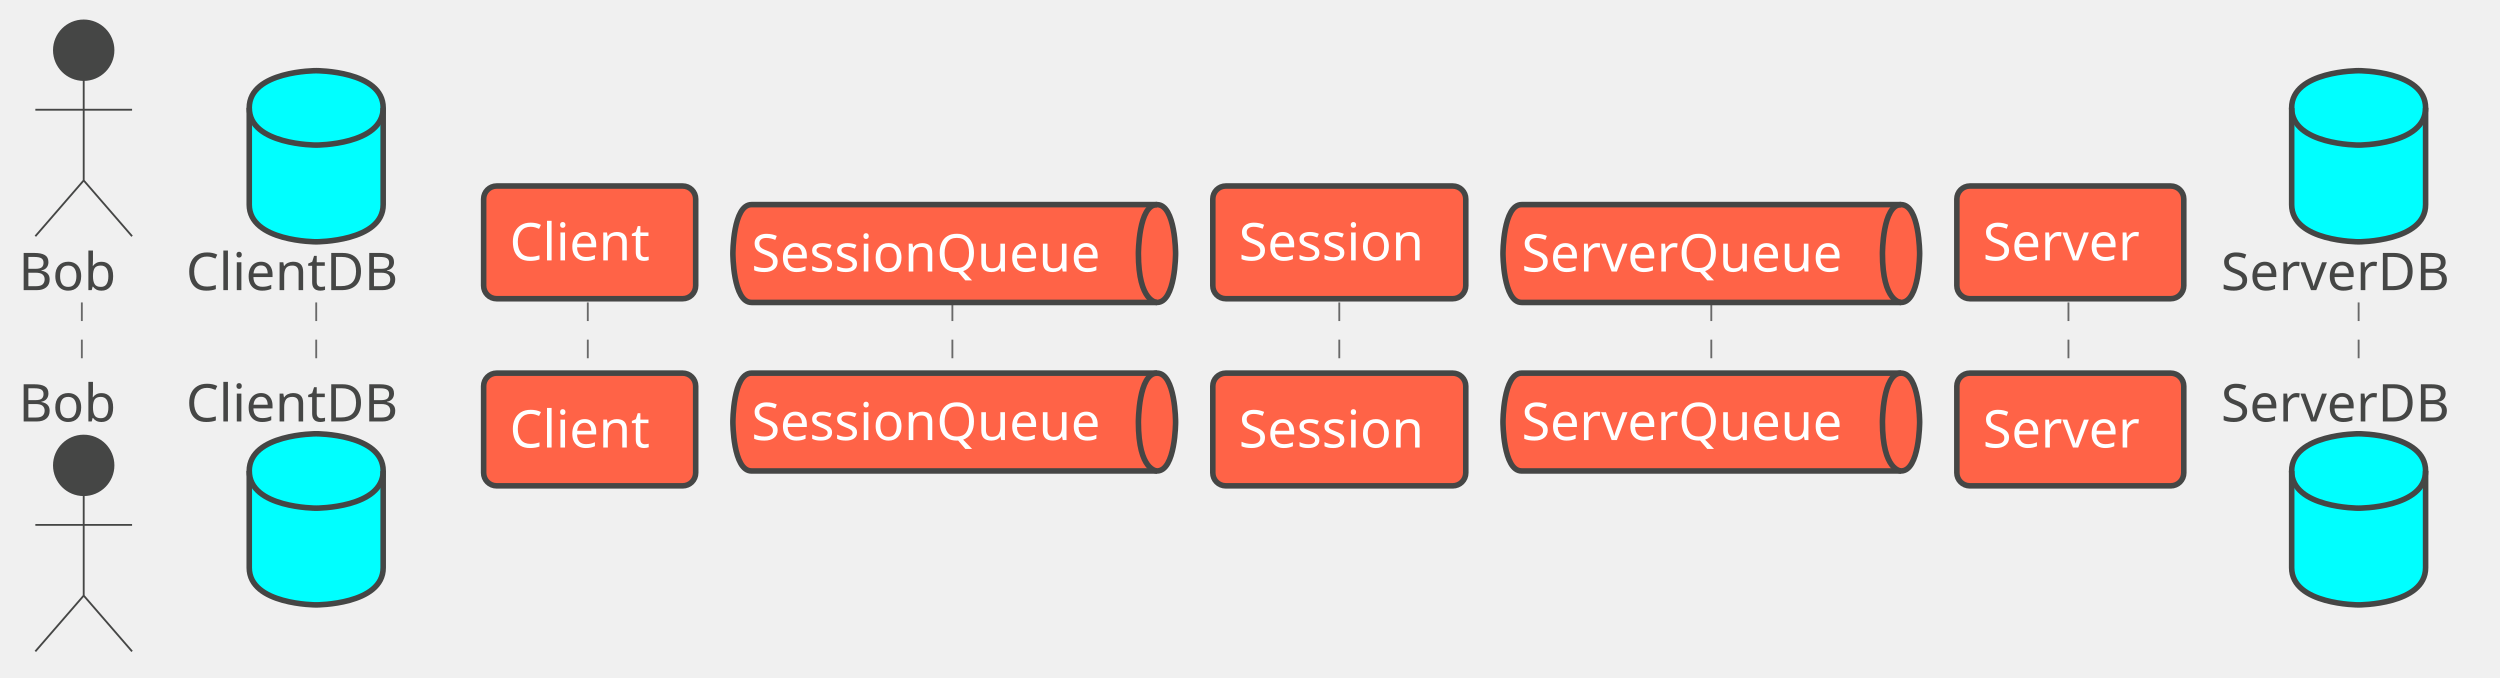
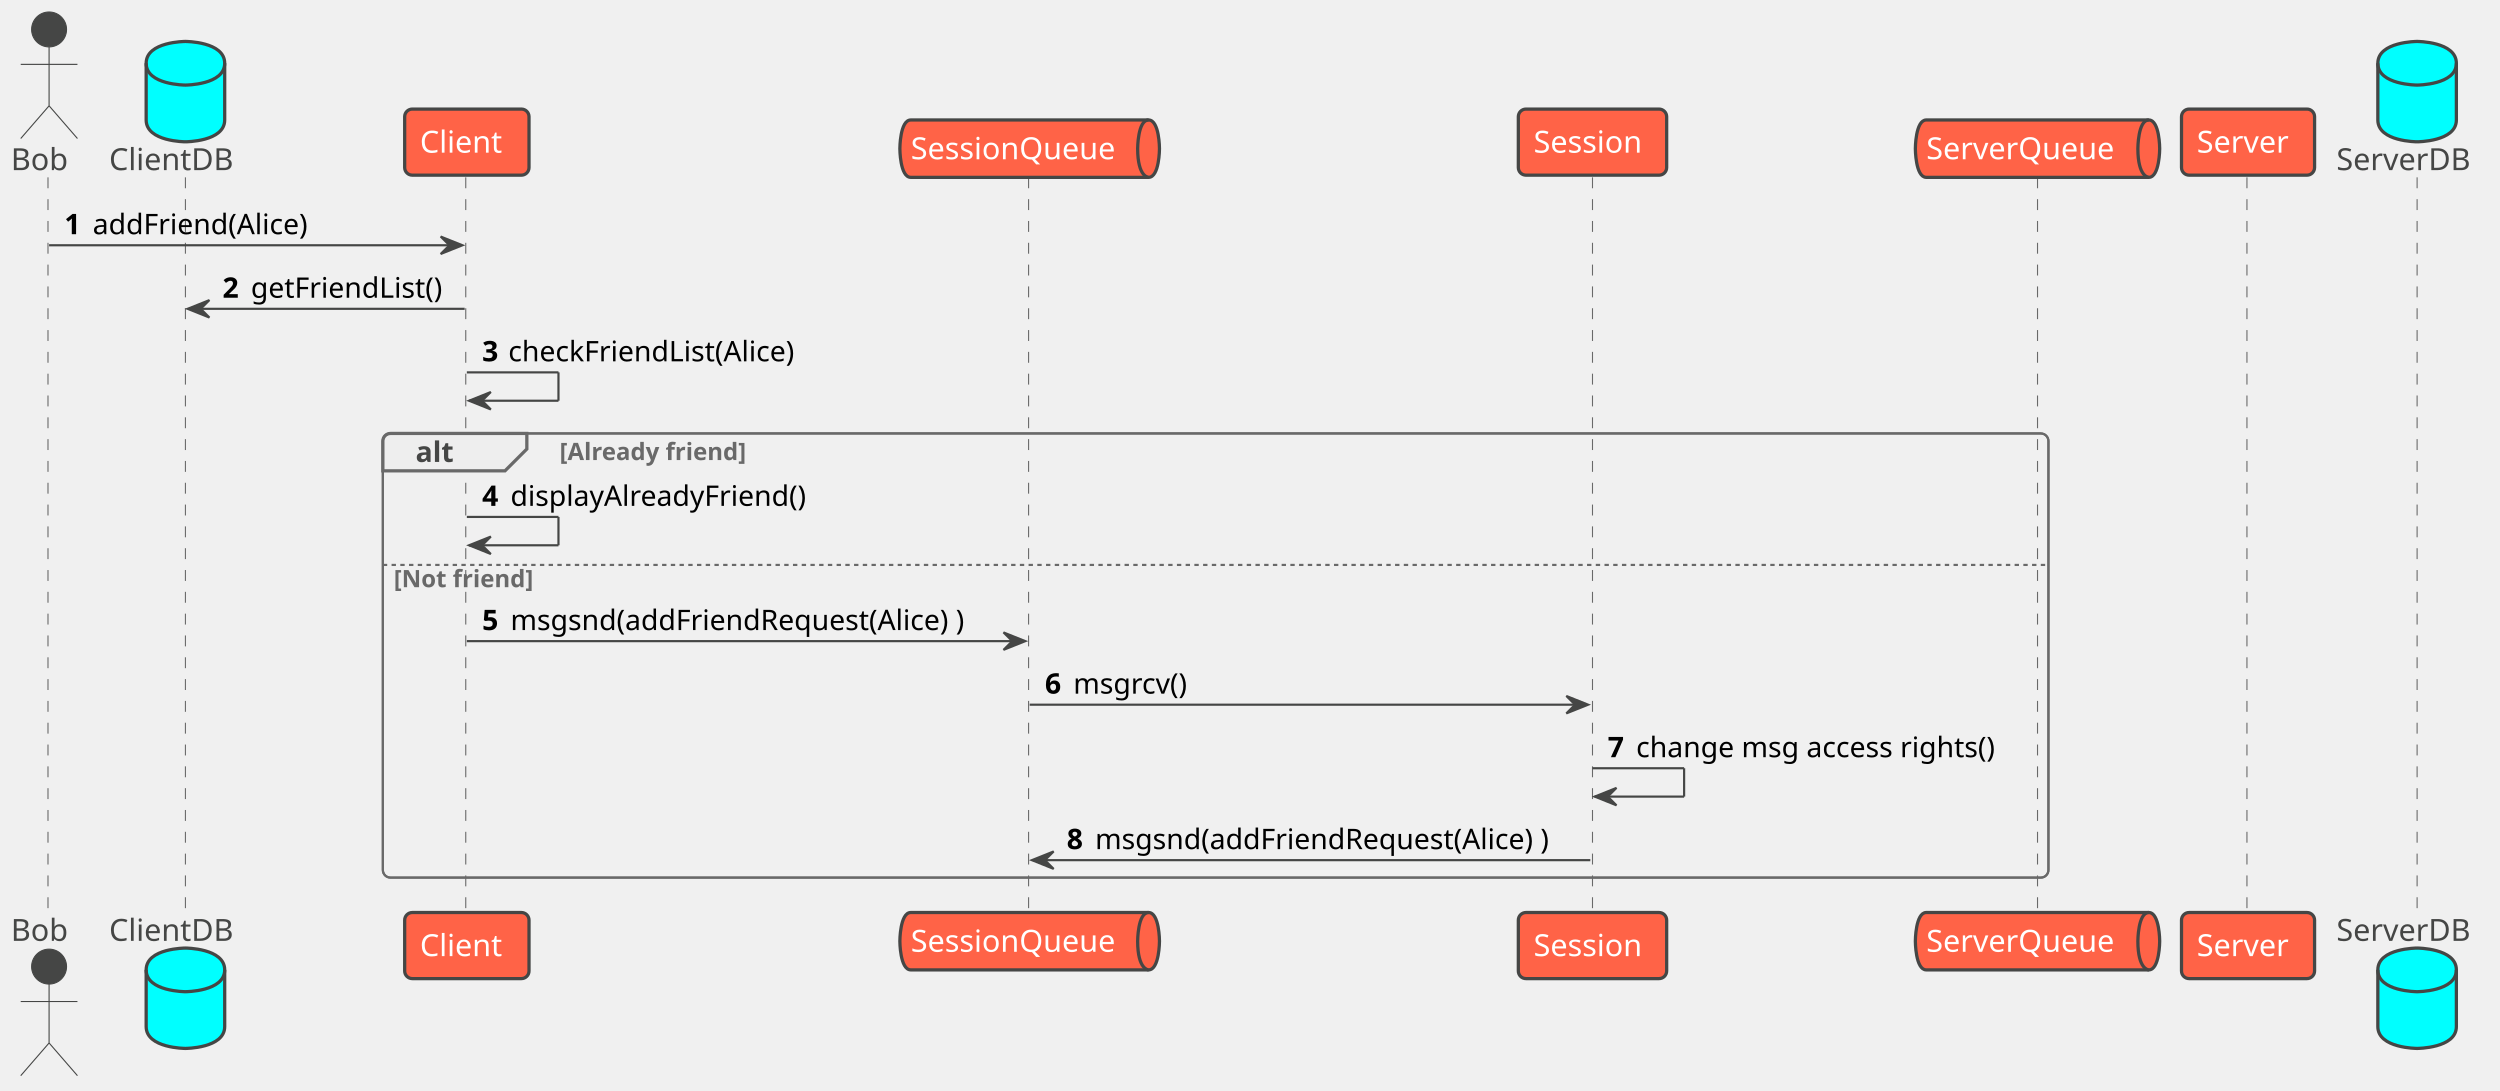
- <svg xmlns="http://www.w3.org/2000/svg" contentStyleType="text/css" height="182px" preserveAspectRatio="none" style="width:672px;height:182px;background:#FFFFFF;" version="1.1" viewBox="0 0 672 182" width="672px" zoomAndPan="magnify">
+ <svg xmlns="http://www.w3.org/2000/svg" contentStyleType="text/css" height="500px" preserveAspectRatio="none" style="width:1146px;height:500px;background:#FFFFFF;" version="1.1" viewBox="0 0 1146 500" width="1146px" zoomAndPan="magnify">
  <defs />
  <g>
-     <line style="stroke:#696969;stroke-width:0.5;stroke-dasharray:5.0,5.0;" x1="22" x2="22" y1="81.297" y2="101.297" />
-     <line style="stroke:#696969;stroke-width:0.5;stroke-dasharray:5.0,5.0;" x1="85" x2="85" y1="81.297" y2="101.297" />
-     <line style="stroke:#696969;stroke-width:0.5;stroke-dasharray:5.0,5.0;" x1="158" x2="158" y1="81.297" y2="101.297" />
-     <line style="stroke:#696969;stroke-width:0.5;stroke-dasharray:5.0,5.0;" x1="256" x2="256" y1="81.297" y2="101.297" />
-     <line style="stroke:#696969;stroke-width:0.5;stroke-dasharray:5.0,5.0;" x1="360" x2="360" y1="81.297" y2="101.297" />
-     <line style="stroke:#696969;stroke-width:0.5;stroke-dasharray:5.0,5.0;" x1="460" x2="460" y1="81.297" y2="101.297" />
-     <line style="stroke:#696969;stroke-width:0.5;stroke-dasharray:5.0,5.0;" x1="556" x2="556" y1="81.297" y2="101.297" />
-     <line style="stroke:#696969;stroke-width:0.5;stroke-dasharray:5.0,5.0;" x1="634" x2="634" y1="81.297" y2="101.297" />
+     <rect fill="none" height="203.602" rx="3.5" ry="3.5" style="stroke:#696969;stroke-width:1.0;" width="763.5" x="175.5" y="198.695" />
+     <line style="stroke:#696969;stroke-width:0.5;stroke-dasharray:5.0,5.0;" x1="22" x2="22" y1="81.297" y2="419.297" />
+     <line style="stroke:#696969;stroke-width:0.5;stroke-dasharray:5.0,5.0;" x1="85" x2="85" y1="81.297" y2="419.297" />
+     <line style="stroke:#696969;stroke-width:0.5;stroke-dasharray:5.0,5.0;" x1="213.5" x2="213.5" y1="81.297" y2="419.297" />
+     <line style="stroke:#696969;stroke-width:0.5;stroke-dasharray:5.0,5.0;" x1="471.5" x2="471.5" y1="81.297" y2="419.297" />
+     <line style="stroke:#696969;stroke-width:0.5;stroke-dasharray:5.0,5.0;" x1="730" x2="730" y1="81.297" y2="419.297" />
+     <line style="stroke:#696969;stroke-width:0.5;stroke-dasharray:5.0,5.0;" x1="934" x2="934" y1="81.297" y2="419.297" />
+     <line style="stroke:#696969;stroke-width:0.5;stroke-dasharray:5.0,5.0;" x1="1030" x2="1030" y1="81.297" y2="419.297" />
+     <line style="stroke:#696969;stroke-width:0.5;stroke-dasharray:5.0,5.0;" x1="1108" x2="1108" y1="81.297" y2="419.297" />
    <text fill="#454645" font-family="sans-serif" font-size="14" lengthAdjust="spacing" textLength="29" x="5" y="77.995">Bob</text>
    <ellipse cx="22.5" cy="13.5" fill="#454645" rx="8" ry="8" style="stroke:#454645;stroke-width:0.5;" />
    <path d="M22.5,21.5 L22.5,48.5 M9.5,29.5 L35.5,29.5 M22.5,48.5 L9.5,63.5 M22.5,48.5 L35.5,63.5 " fill="none" style="stroke:#454645;stroke-width:0.5;" />
-     <text fill="#454645" font-family="sans-serif" font-size="14" lengthAdjust="spacing" textLength="29" x="5" y="113.292">Bob</text>
-     <ellipse cx="22.5" cy="125.094" fill="#454645" rx="8" ry="8" style="stroke:#454645;stroke-width:0.5;" />
-     <path d="M22.5,133.094 L22.5,160.094 M9.5,141.094 L35.5,141.094 M22.5,160.094 L9.5,175.094 M22.5,160.094 L35.5,175.094 " fill="none" style="stroke:#454645;stroke-width:0.5;" />
+     <text fill="#454645" font-family="sans-serif" font-size="14" lengthAdjust="spacing" textLength="29" x="5" y="431.292">Bob</text>
+     <ellipse cx="22.5" cy="443.094" fill="#454645" rx="8" ry="8" style="stroke:#454645;stroke-width:0.5;" />
+     <path d="M22.5,451.094 L22.5,478.094 M9.5,459.094 L35.5,459.094 M22.5,478.094 L9.5,493.094 M22.5,478.094 L35.5,493.094 " fill="none" style="stroke:#454645;stroke-width:0.5;" />
    <text fill="#454645" font-family="sans-serif" font-size="14" lengthAdjust="spacing" textLength="64" x="50" y="77.995">ClientDB</text>
    <path d="M67,29 C67,19 85,19 85,19 C85,19 103,19 103,29 L103,55 C103,65 85,65 85,65 C85,65 67,65 67,55 L67,29 " fill="#00FFFF" style="stroke:#454645;stroke-width:1.5;" />
    <path d="M67,29 C67,39 85,39 85,39 C85,39 103,39 103,29 " fill="none" style="stroke:#454645;stroke-width:1.5;" />
-     <text fill="#454645" font-family="sans-serif" font-size="14" lengthAdjust="spacing" textLength="64" x="50" y="113.292">ClientDB</text>
-     <path d="M67,126.594 C67,116.594 85,116.594 85,116.594 C85,116.594 103,116.594 103,126.594 L103,152.594 C103,162.594 85,162.594 85,162.594 C85,162.594 67,162.594 67,152.594 L67,126.594 " fill="#00FFFF" style="stroke:#454645;stroke-width:1.5;" />
-     <path d="M67,126.594 C67,136.594 85,136.594 85,136.594 C85,136.594 103,136.594 103,126.594 " fill="none" style="stroke:#454645;stroke-width:1.5;" />
-     <rect fill="#FF6347" height="30.297" rx="3.5" ry="3.5" style="stroke:#454645;stroke-width:1.5;" width="57" x="130" y="50" />
-     <text fill="#FFFFFF" font-family="sans-serif" font-size="14" lengthAdjust="spacing" textLength="43" x="137" y="69.995">Client</text>
-     <rect fill="#FF6347" height="30.297" rx="3.5" ry="3.5" style="stroke:#454645;stroke-width:1.5;" width="57" x="130" y="100.297" />
-     <text fill="#FFFFFF" font-family="sans-serif" font-size="14" lengthAdjust="spacing" textLength="43" x="137" y="120.292">Client</text>
-     <path d="M202,55 L311,55 C316,55 316,68.148 316,68.148 C316,68.148 316,81.297 311,81.297 L202,81.297 C197,81.297 197,68.148 197,68.148 C197,68.148 197,55 202,55 " fill="#FF6347" style="stroke:#454645;stroke-width:1.5;" />
-     <path d="M311,55 C306,55 306,68.148 306,68.148 C306,81.297 311,81.297 311,81.297 " fill="none" style="stroke:#454645;stroke-width:1.5;" />
-     <text fill="#FFFFFF" font-family="sans-serif" font-size="14" lengthAdjust="spacing" textLength="99" x="202" y="72.995">SessionQueue</text>
-     <path d="M202,100.297 L311,100.297 C316,100.297 316,113.445 316,113.445 C316,113.445 316,126.594 311,126.594 L202,126.594 C197,126.594 197,113.445 197,113.445 C197,113.445 197,100.297 202,100.297 " fill="#FF6347" style="stroke:#454645;stroke-width:1.5;" />
-     <path d="M311,100.297 C306,100.297 306,113.445 306,113.445 C306,126.594 311,126.594 311,126.594 " fill="none" style="stroke:#454645;stroke-width:1.5;" />
-     <text fill="#FFFFFF" font-family="sans-serif" font-size="14" lengthAdjust="spacing" textLength="99" x="202" y="118.292">SessionQueue</text>
-     <rect fill="#FF6347" height="30.297" rx="3.5" ry="3.5" style="stroke:#454645;stroke-width:1.5;" width="68" x="326" y="50" />
-     <text fill="#FFFFFF" font-family="sans-serif" font-size="14" lengthAdjust="spacing" textLength="54" x="333" y="69.995">Session</text>
-     <rect fill="#FF6347" height="30.297" rx="3.5" ry="3.5" style="stroke:#454645;stroke-width:1.5;" width="68" x="326" y="100.297" />
-     <text fill="#FFFFFF" font-family="sans-serif" font-size="14" lengthAdjust="spacing" textLength="54" x="333" y="120.292">Session</text>
-     <path d="M409,55 L511,55 C516,55 516,68.148 516,68.148 C516,68.148 516,81.297 511,81.297 L409,81.297 C404,81.297 404,68.148 404,68.148 C404,68.148 404,55 409,55 " fill="#FF6347" style="stroke:#454645;stroke-width:1.5;" />
-     <path d="M511,55 C506,55 506,68.148 506,68.148 C506,81.297 511,81.297 511,81.297 " fill="none" style="stroke:#454645;stroke-width:1.5;" />
-     <text fill="#FFFFFF" font-family="sans-serif" font-size="14" lengthAdjust="spacing" textLength="92" x="409" y="72.995">ServerQueue</text>
-     <path d="M409,100.297 L511,100.297 C516,100.297 516,113.445 516,113.445 C516,113.445 516,126.594 511,126.594 L409,126.594 C404,126.594 404,113.445 404,113.445 C404,113.445 404,100.297 409,100.297 " fill="#FF6347" style="stroke:#454645;stroke-width:1.5;" />
-     <path d="M511,100.297 C506,100.297 506,113.445 506,113.445 C506,126.594 511,126.594 511,126.594 " fill="none" style="stroke:#454645;stroke-width:1.5;" />
-     <text fill="#FFFFFF" font-family="sans-serif" font-size="14" lengthAdjust="spacing" textLength="92" x="409" y="118.292">ServerQueue</text>
-     <rect fill="#FF6347" height="30.297" rx="3.5" ry="3.5" style="stroke:#454645;stroke-width:1.5;" width="61" x="526" y="50" />
-     <text fill="#FFFFFF" font-family="sans-serif" font-size="14" lengthAdjust="spacing" textLength="47" x="533" y="69.995">Server</text>
-     <rect fill="#FF6347" height="30.297" rx="3.5" ry="3.5" style="stroke:#454645;stroke-width:1.5;" width="61" x="526" y="100.297" />
-     <text fill="#FFFFFF" font-family="sans-serif" font-size="14" lengthAdjust="spacing" textLength="47" x="533" y="120.292">Server</text>
-     <text fill="#454645" font-family="sans-serif" font-size="14" lengthAdjust="spacing" textLength="68" x="597" y="77.995">ServerDB</text>
-     <path d="M616,29 C616,19 634,19 634,19 C634,19 652,19 652,29 L652,55 C652,65 634,65 634,65 C634,65 616,65 616,55 L616,29 " fill="#00FFFF" style="stroke:#454645;stroke-width:1.5;" />
-     <path d="M616,29 C616,39 634,39 634,39 C634,39 652,39 652,29 " fill="none" style="stroke:#454645;stroke-width:1.5;" />
-     <text fill="#454645" font-family="sans-serif" font-size="14" lengthAdjust="spacing" textLength="68" x="597" y="113.292">ServerDB</text>
-     <path d="M616,126.594 C616,116.594 634,116.594 634,116.594 C634,116.594 652,116.594 652,126.594 L652,152.594 C652,162.594 634,162.594 634,162.594 C634,162.594 616,162.594 616,152.594 L616,126.594 " fill="#00FFFF" style="stroke:#454645;stroke-width:1.5;" />
-     <path d="M616,126.594 C616,136.594 634,136.594 634,136.594 C634,136.594 652,136.594 652,126.594 " fill="none" style="stroke:#454645;stroke-width:1.5;" />
+     <text fill="#454645" font-family="sans-serif" font-size="14" lengthAdjust="spacing" textLength="64" x="50" y="431.292">ClientDB</text>
+     <path d="M67,444.594 C67,434.594 85,434.594 85,434.594 C85,434.594 103,434.594 103,444.594 L103,470.594 C103,480.594 85,480.594 85,480.594 C85,480.594 67,480.594 67,470.594 L67,444.594 " fill="#00FFFF" style="stroke:#454645;stroke-width:1.5;" />
+     <path d="M67,444.594 C67,454.594 85,454.594 85,454.594 C85,454.594 103,454.594 103,444.594 " fill="none" style="stroke:#454645;stroke-width:1.5;" />
+     <rect fill="#FF6347" height="30.297" rx="3.5" ry="3.5" style="stroke:#454645;stroke-width:1.5;" width="57" x="185.5" y="50" />
+     <text fill="#FFFFFF" font-family="sans-serif" font-size="14" lengthAdjust="spacing" textLength="43" x="192.5" y="69.995">Client</text>
+     <rect fill="#FF6347" height="30.297" rx="3.5" ry="3.5" style="stroke:#454645;stroke-width:1.5;" width="57" x="185.5" y="418.297" />
+     <text fill="#FFFFFF" font-family="sans-serif" font-size="14" lengthAdjust="spacing" textLength="43" x="192.5" y="438.292">Client</text>
+     <path d="M417.5,55 L526.5,55 C531.5,55 531.5,68.148 531.5,68.148 C531.5,68.148 531.5,81.297 526.5,81.297 L417.5,81.297 C412.5,81.297 412.5,68.148 412.5,68.148 C412.5,68.148 412.5,55 417.5,55 " fill="#FF6347" style="stroke:#454645;stroke-width:1.5;" />
+     <path d="M526.5,55 C521.5,55 521.5,68.148 521.5,68.148 C521.5,81.297 526.5,81.297 526.5,81.297 " fill="none" style="stroke:#454645;stroke-width:1.5;" />
+     <text fill="#FFFFFF" font-family="sans-serif" font-size="14" lengthAdjust="spacing" textLength="99" x="417.5" y="72.995">SessionQueue</text>
+     <path d="M417.5,418.297 L526.5,418.297 C531.5,418.297 531.5,431.445 531.5,431.445 C531.5,431.445 531.5,444.594 526.5,444.594 L417.5,444.594 C412.5,444.594 412.5,431.445 412.5,431.445 C412.5,431.445 412.5,418.297 417.5,418.297 " fill="#FF6347" style="stroke:#454645;stroke-width:1.5;" />
+     <path d="M526.5,418.297 C521.5,418.297 521.5,431.445 521.5,431.445 C521.5,444.594 526.5,444.594 526.5,444.594 " fill="none" style="stroke:#454645;stroke-width:1.5;" />
+     <text fill="#FFFFFF" font-family="sans-serif" font-size="14" lengthAdjust="spacing" textLength="99" x="417.5" y="436.292">SessionQueue</text>
+     <rect fill="#FF6347" height="30.297" rx="3.5" ry="3.5" style="stroke:#454645;stroke-width:1.5;" width="68" x="696" y="50" />
+     <text fill="#FFFFFF" font-family="sans-serif" font-size="14" lengthAdjust="spacing" textLength="54" x="703" y="69.995">Session</text>
+     <rect fill="#FF6347" height="30.297" rx="3.5" ry="3.5" style="stroke:#454645;stroke-width:1.5;" width="68" x="696" y="418.297" />
+     <text fill="#FFFFFF" font-family="sans-serif" font-size="14" lengthAdjust="spacing" textLength="54" x="703" y="438.292">Session</text>
+     <path d="M883,55 L985,55 C990,55 990,68.148 990,68.148 C990,68.148 990,81.297 985,81.297 L883,81.297 C878,81.297 878,68.148 878,68.148 C878,68.148 878,55 883,55 " fill="#FF6347" style="stroke:#454645;stroke-width:1.5;" />
+     <path d="M985,55 C980,55 980,68.148 980,68.148 C980,81.297 985,81.297 985,81.297 " fill="none" style="stroke:#454645;stroke-width:1.5;" />
+     <text fill="#FFFFFF" font-family="sans-serif" font-size="14" lengthAdjust="spacing" textLength="92" x="883" y="72.995">ServerQueue</text>
+     <path d="M883,418.297 L985,418.297 C990,418.297 990,431.445 990,431.445 C990,431.445 990,444.594 985,444.594 L883,444.594 C878,444.594 878,431.445 878,431.445 C878,431.445 878,418.297 883,418.297 " fill="#FF6347" style="stroke:#454645;stroke-width:1.5;" />
+     <path d="M985,418.297 C980,418.297 980,431.445 980,431.445 C980,444.594 985,444.594 985,444.594 " fill="none" style="stroke:#454645;stroke-width:1.5;" />
+     <text fill="#FFFFFF" font-family="sans-serif" font-size="14" lengthAdjust="spacing" textLength="92" x="883" y="436.292">ServerQueue</text>
+     <rect fill="#FF6347" height="30.297" rx="3.5" ry="3.5" style="stroke:#454645;stroke-width:1.5;" width="61" x="1000" y="50" />
+     <text fill="#FFFFFF" font-family="sans-serif" font-size="14" lengthAdjust="spacing" textLength="47" x="1007" y="69.995">Server</text>
+     <rect fill="#FF6347" height="30.297" rx="3.5" ry="3.5" style="stroke:#454645;stroke-width:1.5;" width="61" x="1000" y="418.297" />
+     <text fill="#FFFFFF" font-family="sans-serif" font-size="14" lengthAdjust="spacing" textLength="47" x="1007" y="438.292">Server</text>
+     <text fill="#454645" font-family="sans-serif" font-size="14" lengthAdjust="spacing" textLength="68" x="1071" y="77.995">ServerDB</text>
+     <path d="M1090,29 C1090,19 1108,19 1108,19 C1108,19 1126,19 1126,29 L1126,55 C1126,65 1108,65 1108,65 C1108,65 1090,65 1090,55 L1090,29 " fill="#00FFFF" style="stroke:#454645;stroke-width:1.5;" />
+     <path d="M1090,29 C1090,39 1108,39 1108,39 C1108,39 1126,39 1126,29 " fill="none" style="stroke:#454645;stroke-width:1.5;" />
+     <text fill="#454645" font-family="sans-serif" font-size="14" lengthAdjust="spacing" textLength="68" x="1071" y="431.292">ServerDB</text>
+     <path d="M1090,444.594 C1090,434.594 1108,434.594 1108,434.594 C1108,434.594 1126,434.594 1126,444.594 L1126,470.594 C1126,480.594 1108,480.594 1108,480.594 C1108,480.594 1090,480.594 1090,470.594 L1090,444.594 " fill="#00FFFF" style="stroke:#454645;stroke-width:1.5;" />
+     <path d="M1090,444.594 C1090,454.594 1108,454.594 1108,454.594 C1108,454.594 1126,454.594 1126,444.594 " fill="none" style="stroke:#454645;stroke-width:1.5;" />
+     <polygon fill="#454645" points="202,108.43,212,112.43,202,116.43,206,112.43" style="stroke:#454645;stroke-width:1.0;" />
+     <line style="stroke:#454645;stroke-width:1.0;" x1="22.5" x2="208" y1="112.43" y2="112.43" />
+     <text fill="#000000" font-family="sans-serif" font-size="13" font-weight="bold" lengthAdjust="spacing" textLength="9" x="29.5" y="107.364">1</text>
+     <text fill="#000000" font-family="sans-serif" font-size="13" lengthAdjust="spacing" textLength="103" x="42.5" y="107.364">addFriend(Alice)</text>
+     <polygon fill="#454645" points="96,137.562,86,141.562,96,145.562,92,141.562" style="stroke:#454645;stroke-width:1.0;" />
+     <line style="stroke:#454645;stroke-width:1.0;" x1="90" x2="213" y1="141.562" y2="141.562" />
+     <text fill="#000000" font-family="sans-serif" font-size="13" font-weight="bold" lengthAdjust="spacing" textLength="9" x="102" y="136.497">2</text>
+     <text fill="#000000" font-family="sans-serif" font-size="13" lengthAdjust="spacing" textLength="92" x="115" y="136.497">getFriendList()</text>
+     <line style="stroke:#454645;stroke-width:1.0;" x1="214" x2="256" y1="170.695" y2="170.695" />
+     <line style="stroke:#454645;stroke-width:1.0;" x1="256" x2="256" y1="170.695" y2="183.695" />
+     <line style="stroke:#454645;stroke-width:1.0;" x1="215" x2="256" y1="183.695" y2="183.695" />
+     <polygon fill="#454645" points="225,179.695,215,183.695,225,187.695,221,183.695" style="stroke:#454645;stroke-width:1.0;" />
+     <text fill="#000000" font-family="sans-serif" font-size="13" font-weight="bold" lengthAdjust="spacing" textLength="8" x="221" y="165.629">3</text>
+     <text fill="#000000" font-family="sans-serif" font-size="13" lengthAdjust="spacing" textLength="138" x="233" y="165.629">checkFriendList(Alice)</text>
+     <path d="M179,198.695 L241.5,198.695 L241.5,205.828 L231.5,215.828 L175.5,215.828 L175.5,202.195 A3.5,3.5 0 0 1 179,198.695 " fill="#EEEEEE" style="stroke:#696969;stroke-width:1.5;" />
+     <rect fill="none" height="203.602" rx="3.5" ry="3.5" style="stroke:#696969;stroke-width:1.0;" width="763.5" x="175.5" y="198.695" />
+     <text fill="#454645" font-family="sans-serif" font-size="13" font-weight="bold" lengthAdjust="spacing" textLength="21" x="190.5" y="211.762">alt</text>
+     <text fill="#696969" font-family="sans-serif" font-size="11" font-weight="bold" lengthAdjust="spacing" textLength="105" x="256.5" y="210.906">[Already friend]</text>
+     <line style="stroke:#454645;stroke-width:1.0;" x1="214" x2="256" y1="236.961" y2="236.961" />
+     <line style="stroke:#454645;stroke-width:1.0;" x1="256" x2="256" y1="236.961" y2="249.961" />
+     <line style="stroke:#454645;stroke-width:1.0;" x1="215" x2="256" y1="249.961" y2="249.961" />
+     <polygon fill="#454645" points="225,245.961,215,249.961,225,253.961,221,249.961" style="stroke:#454645;stroke-width:1.0;" />
+     <text fill="#000000" font-family="sans-serif" font-size="13" font-weight="bold" lengthAdjust="spacing" textLength="9" x="221" y="231.895">4</text>
+     <text fill="#000000" font-family="sans-serif" font-size="13" lengthAdjust="spacing" textLength="143" x="234" y="231.895">displayAlreadyFriend()</text>
+     <line style="stroke:#696969;stroke-width:1.0;stroke-dasharray:2.0,2.0;" x1="175.5" x2="939" y1="258.961" y2="258.961" />
+     <text fill="#696969" font-family="sans-serif" font-size="11" font-weight="bold" lengthAdjust="spacing" textLength="80" x="180.5" y="269.171">[Not friend]</text>
+     <polygon fill="#454645" points="460,289.898,470,293.898,460,297.898,464,293.898" style="stroke:#454645;stroke-width:1.0;" />
+     <line style="stroke:#454645;stroke-width:1.0;" x1="214" x2="466" y1="293.898" y2="293.898" />
+     <text fill="#000000" font-family="sans-serif" font-size="13" font-weight="bold" lengthAdjust="spacing" textLength="9" x="221" y="288.832">5</text>
+     <text fill="#000000" font-family="sans-serif" font-size="13" lengthAdjust="spacing" textLength="221" x="234" y="288.832">msgsnd(addFriendRequest(Alice) )</text>
+     <polygon fill="#454645" points="718,319.031,728,323.031,718,327.031,722,323.031" style="stroke:#454645;stroke-width:1.0;" />
+     <line style="stroke:#454645;stroke-width:1.0;" x1="472" x2="724" y1="323.031" y2="323.031" />
+     <text fill="#000000" font-family="sans-serif" font-size="13" font-weight="bold" lengthAdjust="spacing" textLength="9" x="479" y="317.965">6</text>
+     <text fill="#000000" font-family="sans-serif" font-size="13" lengthAdjust="spacing" textLength="58" x="492" y="317.965">msgrcv()</text>
+     <line style="stroke:#454645;stroke-width:1.0;" x1="730" x2="772" y1="352.164" y2="352.164" />
+     <line style="stroke:#454645;stroke-width:1.0;" x1="772" x2="772" y1="352.164" y2="365.164" />
+     <line style="stroke:#454645;stroke-width:1.0;" x1="731" x2="772" y1="365.164" y2="365.164" />
+     <polygon fill="#454645" points="741,361.164,731,365.164,741,369.164,737,365.164" style="stroke:#454645;stroke-width:1.0;" />
+     <text fill="#000000" font-family="sans-serif" font-size="13" font-weight="bold" lengthAdjust="spacing" textLength="9" x="737" y="347.098">7</text>
+     <text fill="#000000" font-family="sans-serif" font-size="13" lengthAdjust="spacing" textLength="177" x="750" y="347.098">change msg access rights()</text>
+     <polygon fill="#454645" points="483,390.297,473,394.297,483,398.297,479,394.297" style="stroke:#454645;stroke-width:1.0;" />
+     <line style="stroke:#454645;stroke-width:1.0;" x1="477" x2="729" y1="394.297" y2="394.297" />
+     <text fill="#000000" font-family="sans-serif" font-size="13" font-weight="bold" lengthAdjust="spacing" textLength="9" x="489" y="389.231">8</text>
+     <text fill="#000000" font-family="sans-serif" font-size="13" lengthAdjust="spacing" textLength="221" x="502" y="389.231">msgsnd(addFriendRequest(Alice) )</text>
  </g>
</svg>
